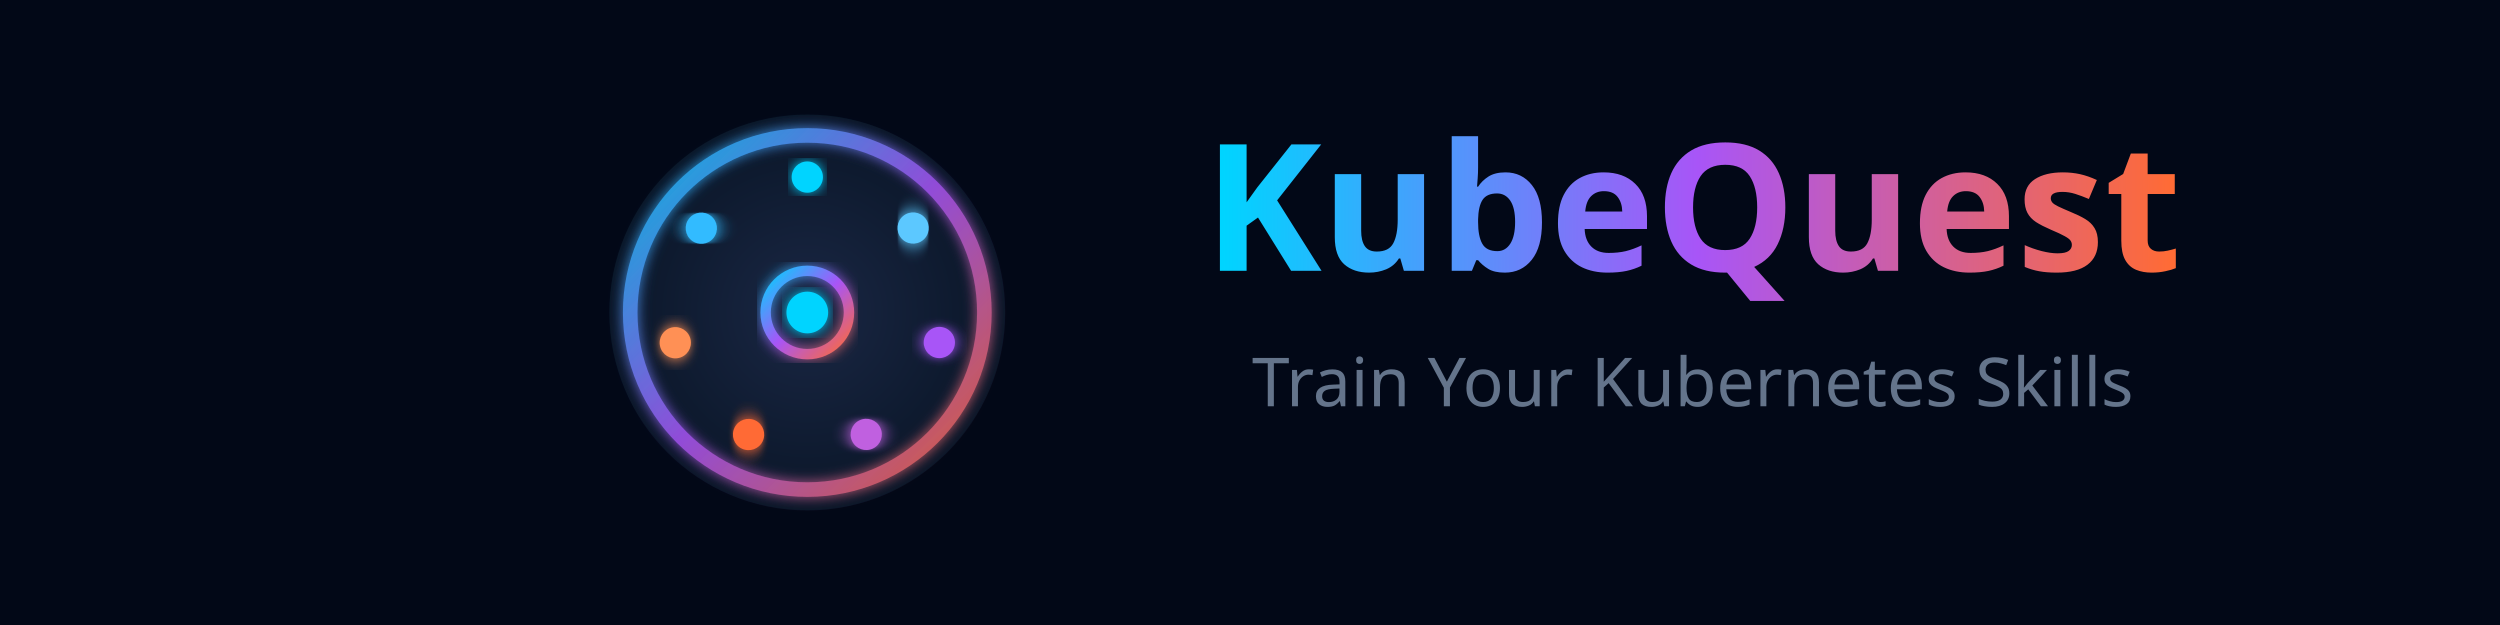
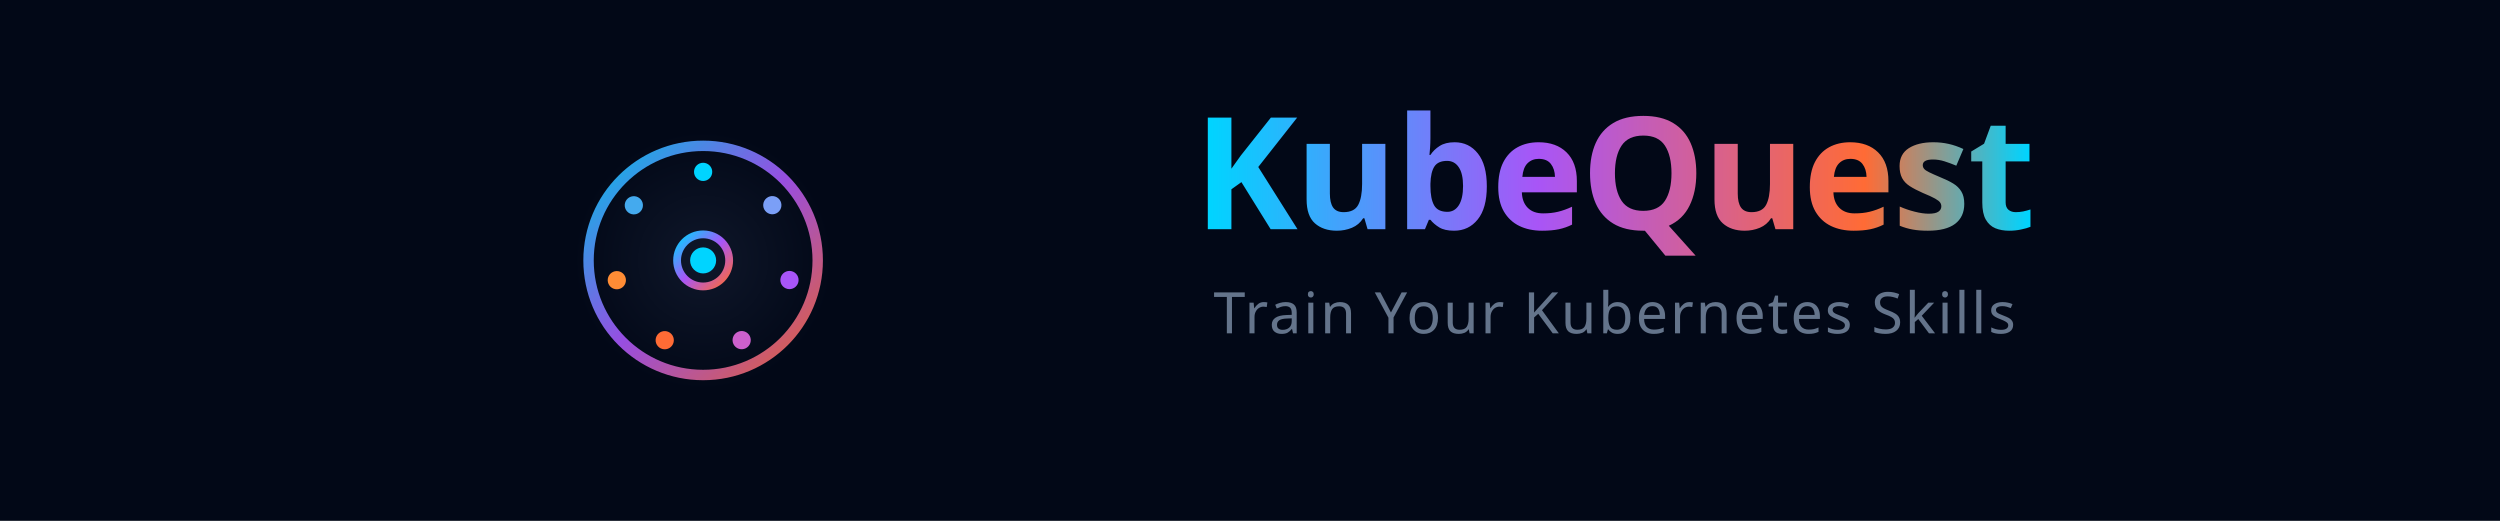
- <svg xmlns="http://www.w3.org/2000/svg" width="960" height="240" viewBox="0 0 480 120">
+ <svg xmlns="http://www.w3.org/2000/svg" width="960" height="200" viewBox="0 0 480 100">
  <defs>
-     <linearGradient id="accent" x1="0%" y1="0%" x2="100%" y2="100%">
+     <radialGradient id="lbg" cx="50%" cy="50%" r="50%">
+       <stop offset="0%" stop-color="#0f172a" />
+       <stop offset="100%" stop-color="#020817" />
+     </radialGradient>
+     <linearGradient id="lgr" x1="0%" y1="0%" x2="100%" y2="100%">
      <stop offset="0%" stop-color="#00D4FF" />
      <stop offset="50%" stop-color="#A855F7" />
      <stop offset="100%" stop-color="#FF6B35" />
    </linearGradient>
    <linearGradient id="textGrad" x1="0%" y1="0%" x2="100%" y2="0%">
      <stop offset="0%" stop-color="#00D4FF" />
-       <stop offset="50%" stop-color="#A855F7" />
-       <stop offset="100%" stop-color="#FF6B35" />
+       <stop offset="40%" stop-color="#A855F7" />
+       <stop offset="80%" stop-color="#FF6B35" />
+       <stop offset="100%" stop-color="#00D4FF" />
    </linearGradient>
-     <radialGradient id="logobg" cx="50%" cy="50%" r="50%">
-       <stop offset="0%" stop-color="#1a2744" />
-       <stop offset="100%" stop-color="#0a1628" />
-     </radialGradient>
    <filter id="glow">
-       <feGaussianBlur stdDeviation="1.2" result="blur" />
+       <feGaussianBlur stdDeviation="1.8" result="blur" />
      <feMerge>
        <feMergeNode in="blur" />
        <feMergeNode in="SourceGraphic" />
      </feMerge>
    </filter>
  </defs>
-   <rect width="480" height="120" fill="#020817" />
-   <g transform="translate(155,60)">
-     <circle cx="0" cy="0" r="38" fill="url(#logobg)" />
-     <circle cx="0" cy="0" r="34" fill="none" stroke="url(#accent)" stroke-width="2.8" opacity="0.85" filter="url(#glow)" />
-     <g filter="url(#glow)">
-       <line x1="0" y1="-13" x2="0" y2="-26" stroke="url(#accent)" stroke-width="2.2" stroke-linecap="round" />
-       <line x1="0" y1="-13" x2="0" y2="-26" stroke="url(#accent)" stroke-width="2.2" stroke-linecap="round" transform="rotate(51.4)" />
-       <line x1="0" y1="-13" x2="0" y2="-26" stroke="url(#accent)" stroke-width="2.2" stroke-linecap="round" transform="rotate(102.8)" />
-       <line x1="0" y1="-13" x2="0" y2="-26" stroke="url(#accent)" stroke-width="2.2" stroke-linecap="round" transform="rotate(154.2)" />
-       <line x1="0" y1="-13" x2="0" y2="-26" stroke="url(#accent)" stroke-width="2.2" stroke-linecap="round" transform="rotate(205.7)" />
-       <line x1="0" y1="-13" x2="0" y2="-26" stroke="url(#accent)" stroke-width="2.2" stroke-linecap="round" transform="rotate(257.1)" />
-       <line x1="0" y1="-13" x2="0" y2="-26" stroke="url(#accent)" stroke-width="2.2" stroke-linecap="round" transform="rotate(308.5)" />
+   <rect width="480" height="100" fill="#020817" />
+   <g transform="translate(135,50) scale(0.5)">
+     <circle cx="0" cy="0" r="50" fill="url(#lbg)" />
+     <circle cx="0" cy="0" r="44" fill="none" stroke="url(#lgr)" stroke-width="4" opacity="0.9" />
+     <g stroke="url(#lgr)" stroke-width="2.8" stroke-linecap="round">
+       <line x1="0" y1="-18" x2="0" y2="-34" />
+       <line x1="0" y1="-18" x2="0" y2="-34" transform="rotate(51.4)" />
+       <line x1="0" y1="-18" x2="0" y2="-34" transform="rotate(102.8)" />
+       <line x1="0" y1="-18" x2="0" y2="-34" transform="rotate(154.2)" />
+       <line x1="0" y1="-18" x2="0" y2="-34" transform="rotate(205.7)" />
+       <line x1="0" y1="-18" x2="0" y2="-34" transform="rotate(257.1)" />
+       <line x1="0" y1="-18" x2="0" y2="-34" transform="rotate(308.5)" />
    </g>
-     <circle cx="0" cy="0" r="8" fill="none" stroke="url(#accent)" stroke-width="2" filter="url(#glow)" />
-     <circle cx="0" cy="0" r="4" fill="#00D4FF" filter="url(#glow)" />
-     <circle cx="0" cy="-26" r="3" fill="#00D4FF" filter="url(#glow)" />
-     <circle cx="0" cy="-26" r="3" fill="#5BC8FF" filter="url(#glow)" transform="rotate(51.4)" />
-     <circle cx="0" cy="-26" r="3" fill="#A855F7" filter="url(#glow)" transform="rotate(102.8)" />
-     <circle cx="0" cy="-26" r="3" fill="#C060E0" filter="url(#glow)" transform="rotate(154.2)" />
-     <circle cx="0" cy="-26" r="3" fill="#FF6B35" filter="url(#glow)" transform="rotate(205.7)" />
-     <circle cx="0" cy="-26" r="3" fill="#FF9055" filter="url(#glow)" transform="rotate(257.1)" />
-     <circle cx="0" cy="-26" r="3" fill="#33BBFF" filter="url(#glow)" transform="rotate(308.5)" />
+     <circle cx="0" cy="0" r="10" fill="none" stroke="url(#lgr)" stroke-width="3" />
+     <circle cx="0" cy="0" r="5" fill="#00D4FF" />
+     <circle cx="0" cy="-34" r="3.5" fill="#00D4FF" />
+     <circle cx="0" cy="-34" r="3.5" fill="#7B9FF7" transform="rotate(51.4)" />
+     <circle cx="0" cy="-34" r="3.5" fill="#A855F7" transform="rotate(102.8)" />
+     <circle cx="0" cy="-34" r="3.5" fill="#CC60CC" transform="rotate(154.2)" />
+     <circle cx="0" cy="-34" r="3.5" fill="#FF6B35" transform="rotate(205.7)" />
+     <circle cx="0" cy="-34" r="3.5" fill="#FF8C35" transform="rotate(257.1)" />
+     <circle cx="0" cy="-34" r="3.5" fill="#44AAEE" transform="rotate(308.5)" />
  </g>
-   <text x="325" y="52" text-anchor="middle" font-family="Segoe UI, system-ui, sans-serif" font-size="34" font-weight="800" fill="url(#textGrad)">KubeQuest</text>
-   <text x="325" y="78" text-anchor="middle" font-family="Segoe UI, system-ui, sans-serif" font-size="13" fill="#64748b">Train Your Kubernetes Skills</text>
+   <text x="310" y="44" text-anchor="middle" font-family="Segoe UI, system-ui, sans-serif" font-size="30" font-weight="900" letter-spacing="-0.5" fill="url(#textGrad)">KubeQuest</text>
+   <text x="310" y="64" text-anchor="middle" font-family="Segoe UI, system-ui, sans-serif" font-size="11" letter-spacing="0.4" fill="#64748b">Train Your Kubernetes Skills</text>
</svg>
